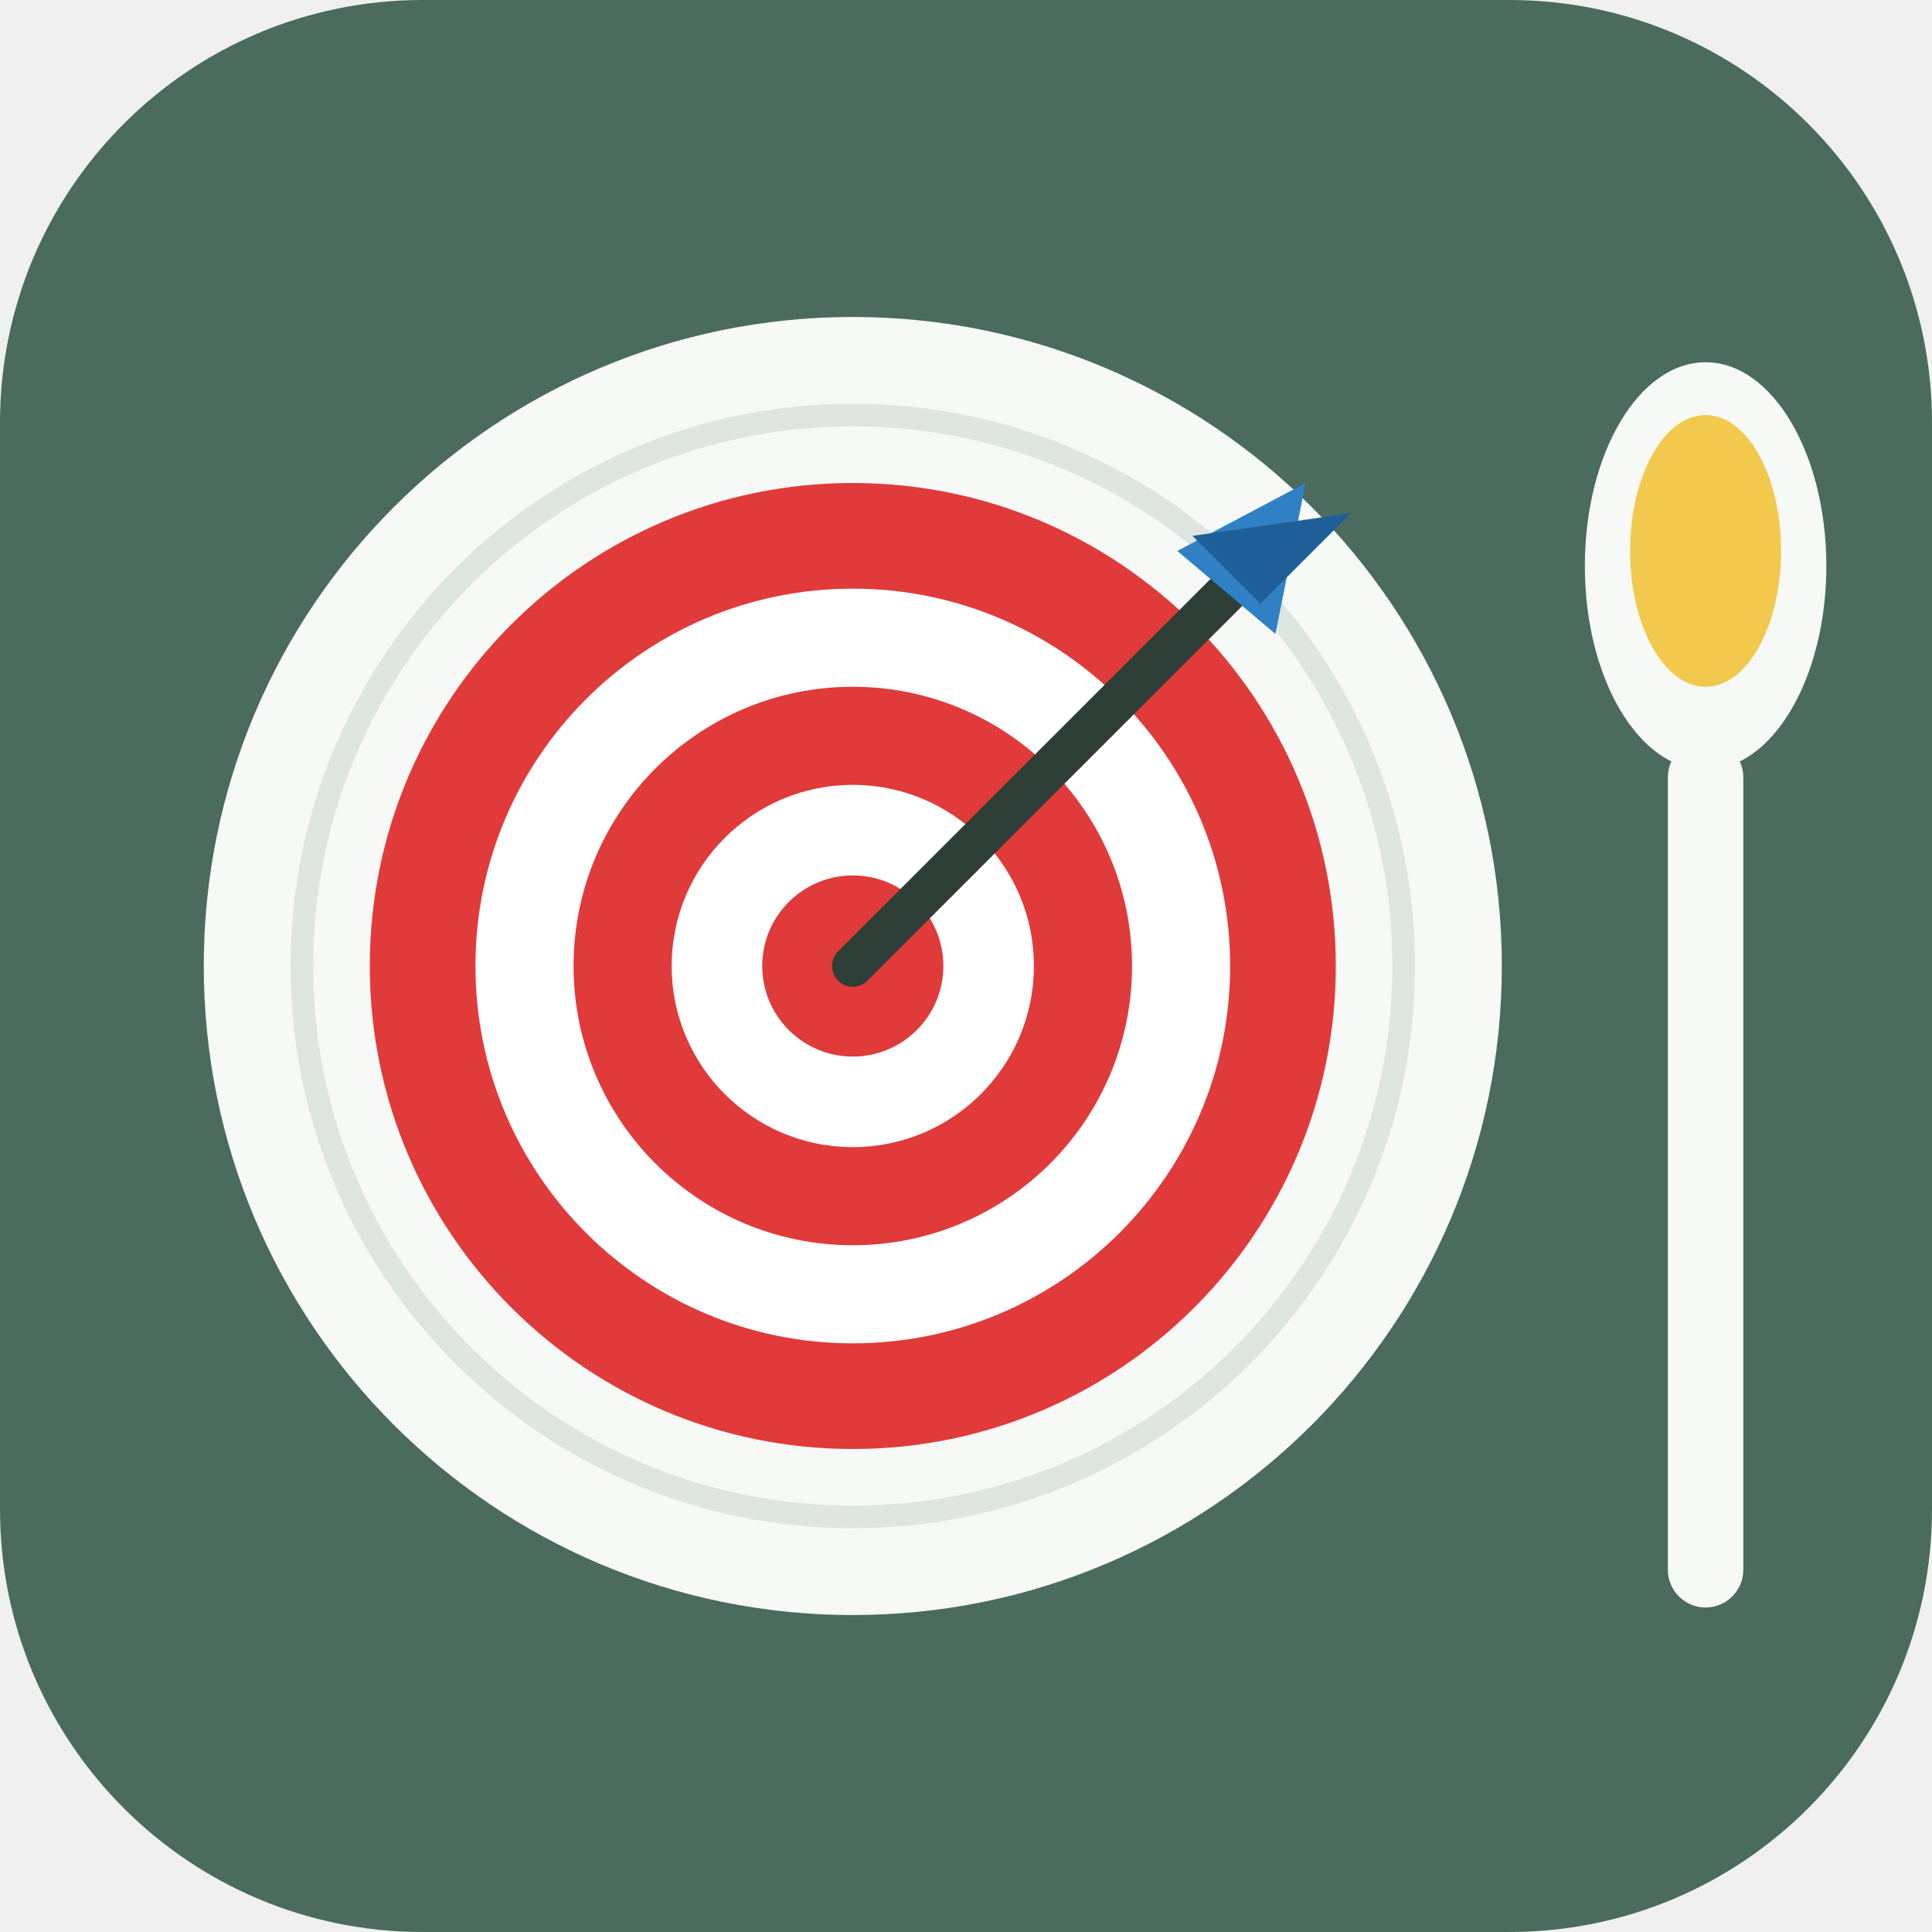
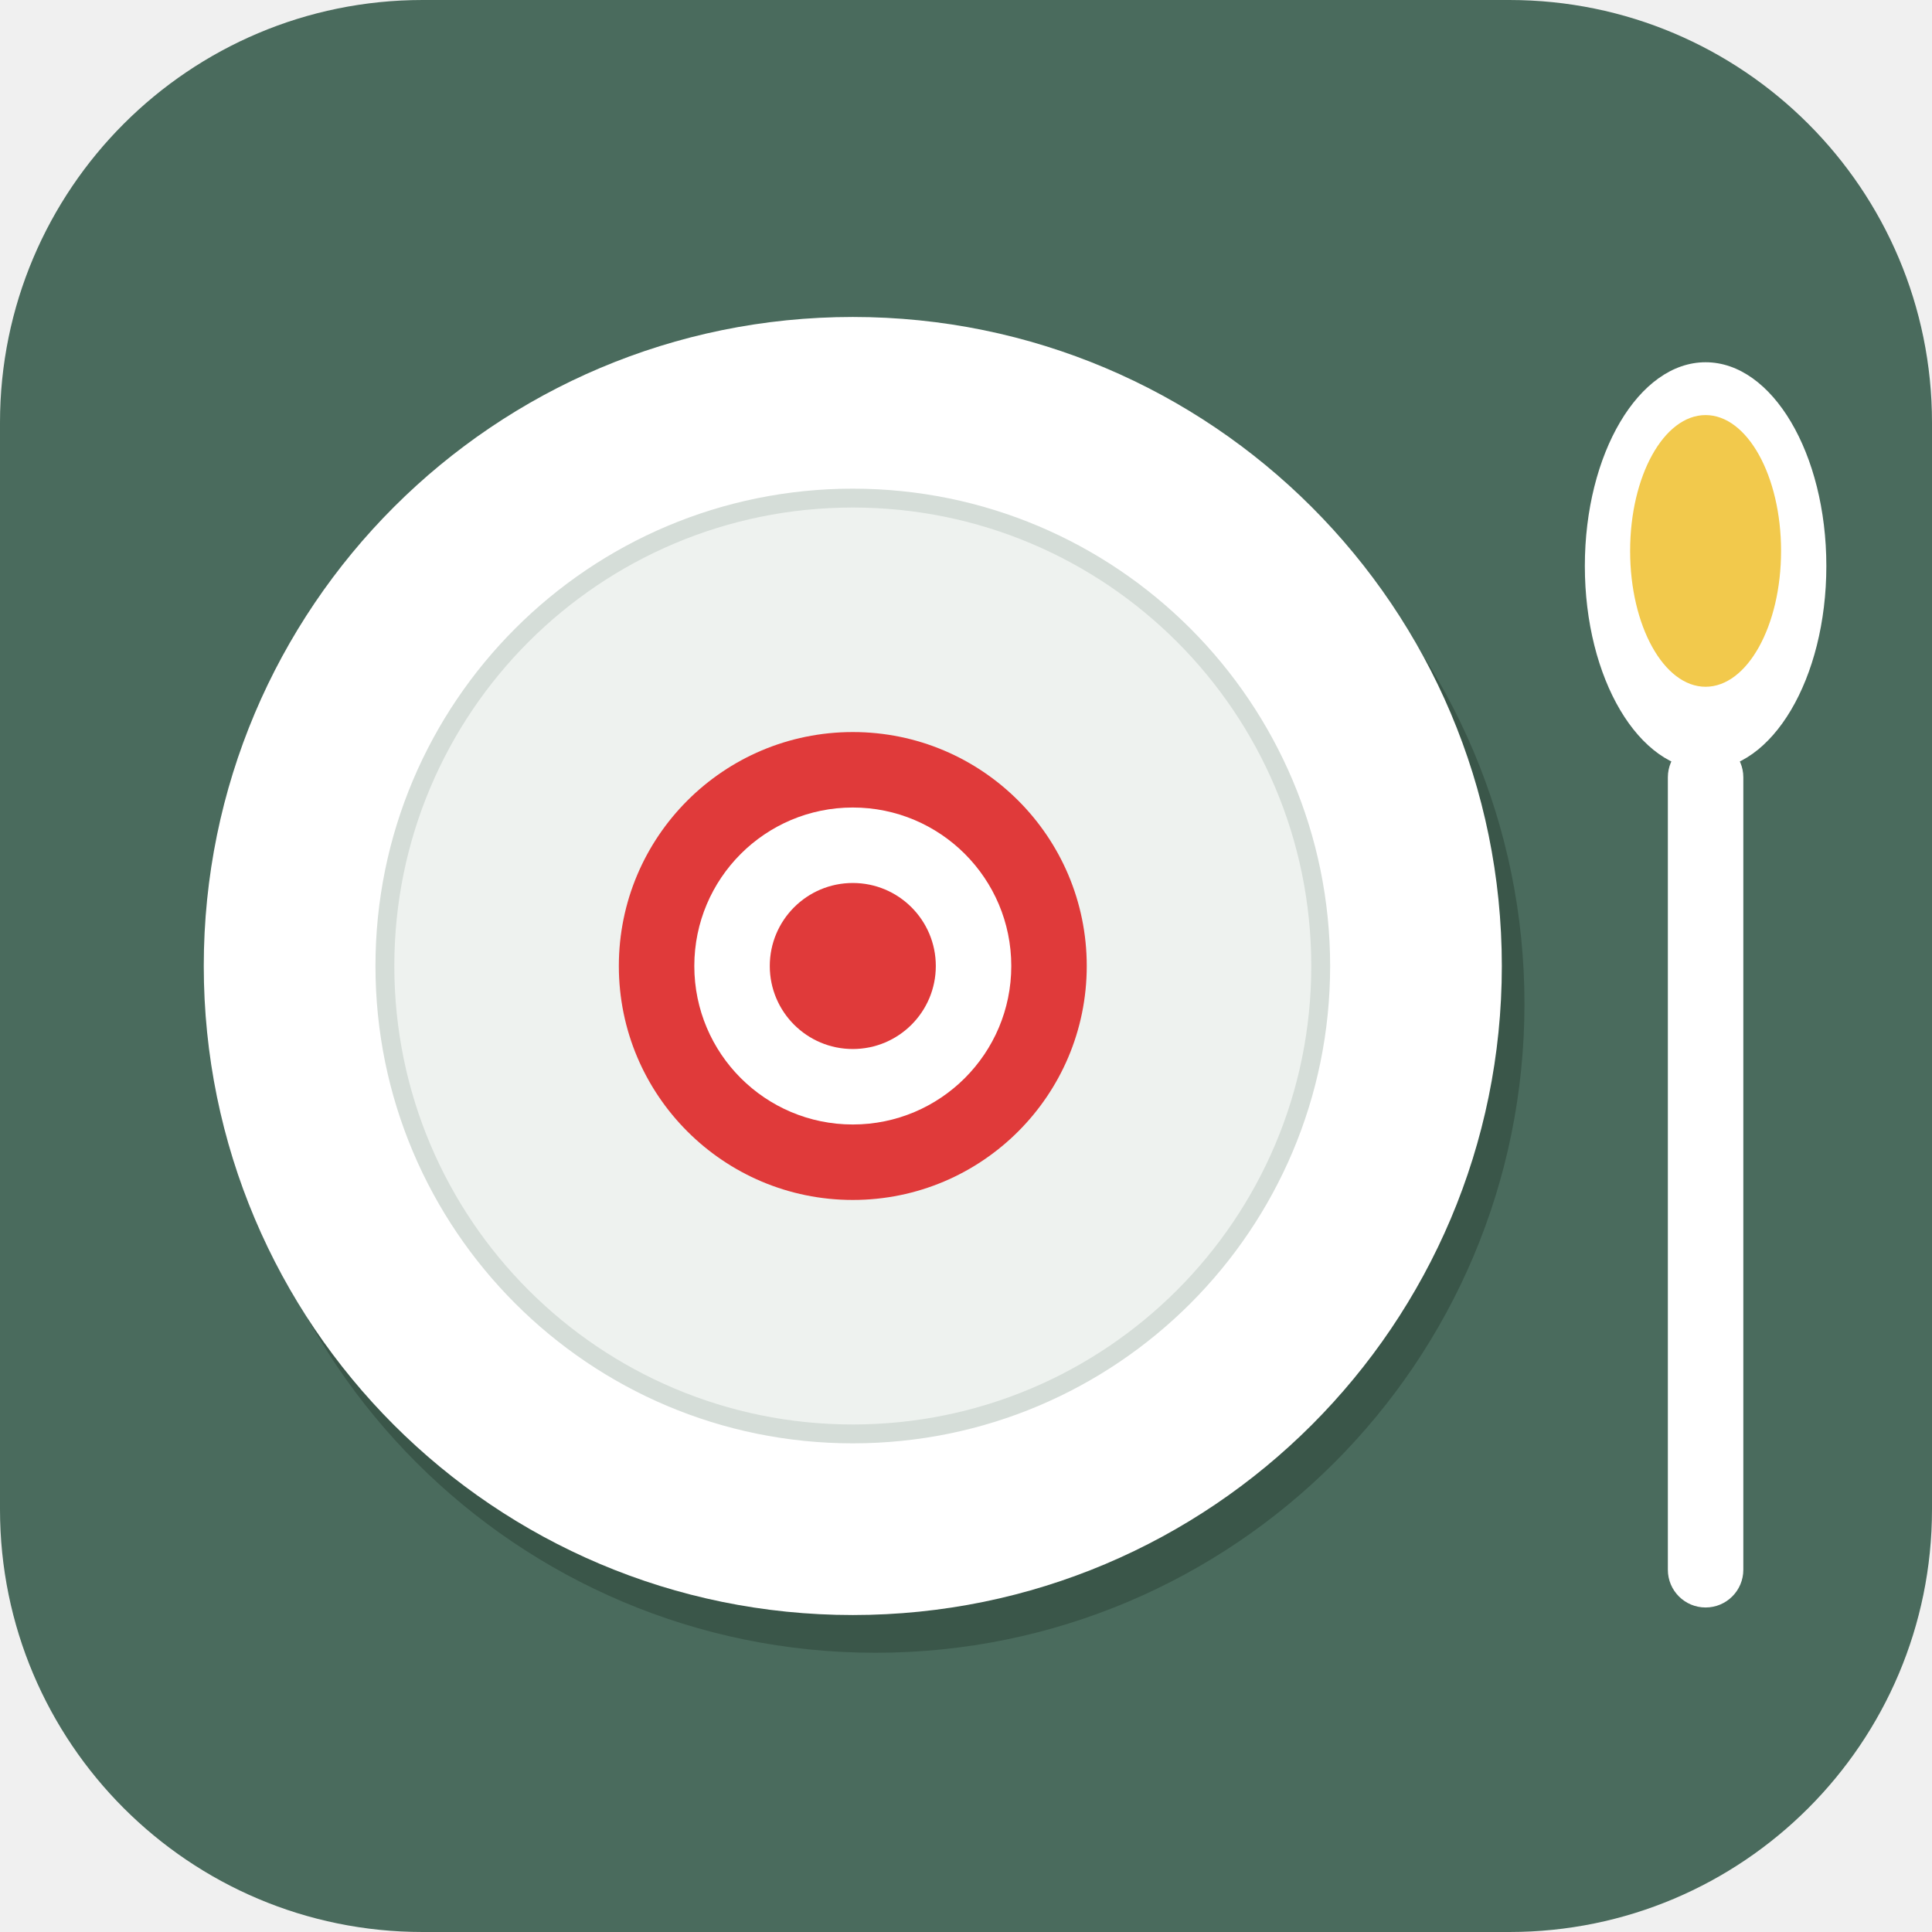
<svg xmlns="http://www.w3.org/2000/svg" viewBox="0 0 512 512">
  <rect width="512" height="512" rx="112" fill="#4a6b5d" />
-   <circle cx="226" cy="256" r="172" fill="#f7f9f6" />
-   <circle cx="226" cy="256" r="146" fill="none" stroke="#dfe6e1" stroke-width="6" />
-   <circle cx="226" cy="256" r="128" fill="#e03a3a" />
-   <circle cx="226" cy="256" r="100" fill="#ffffff" />
-   <circle cx="226" cy="256" r="74" fill="#e03a3a" />
-   <circle cx="226" cy="256" r="48" fill="#ffffff" />
-   <circle cx="226" cy="256" r="24" fill="#e03a3a" />
-   <line x1="226" y1="256" x2="326" y2="156" stroke="#2c3e35" stroke-width="11" stroke-linecap="round" />
-   <path d="M312 146 L346 128 L338 168 Z" fill="#2f80c4" />
-   <path d="M316 142 L358 136 L334 160 Z" fill="#1f5f99" />
-   <ellipse cx="452" cy="150" rx="32" ry="54" fill="#f7f9f6" />
+   <circle cx="232" cy="266" r="172" fill="#3a5649" />
+   <circle cx="226" cy="256" r="172" fill="#ffffff" />
+   <circle cx="226" cy="256" r="124" fill="#eef2ef" />
+   <circle cx="226" cy="256" r="124" fill="none" stroke="#d5ddd8" stroke-width="5" />
+   <circle cx="226" cy="256" r="62" fill="#e03a3a" />
+   <circle cx="226" cy="256" r="42" fill="#ffffff" />
+   <circle cx="226" cy="256" r="22" fill="#e03a3a" />
+   <ellipse cx="452" cy="150" rx="32" ry="54" fill="#ffffff" />
  <ellipse cx="452" cy="146" rx="20" ry="36" fill="#f2c94c" />
-   <rect x="442" y="196" width="20" height="230" rx="10" fill="#f7f9f6" />
+   <rect x="442" y="196" width="20" height="230" rx="10" fill="#ffffff" />
</svg>
